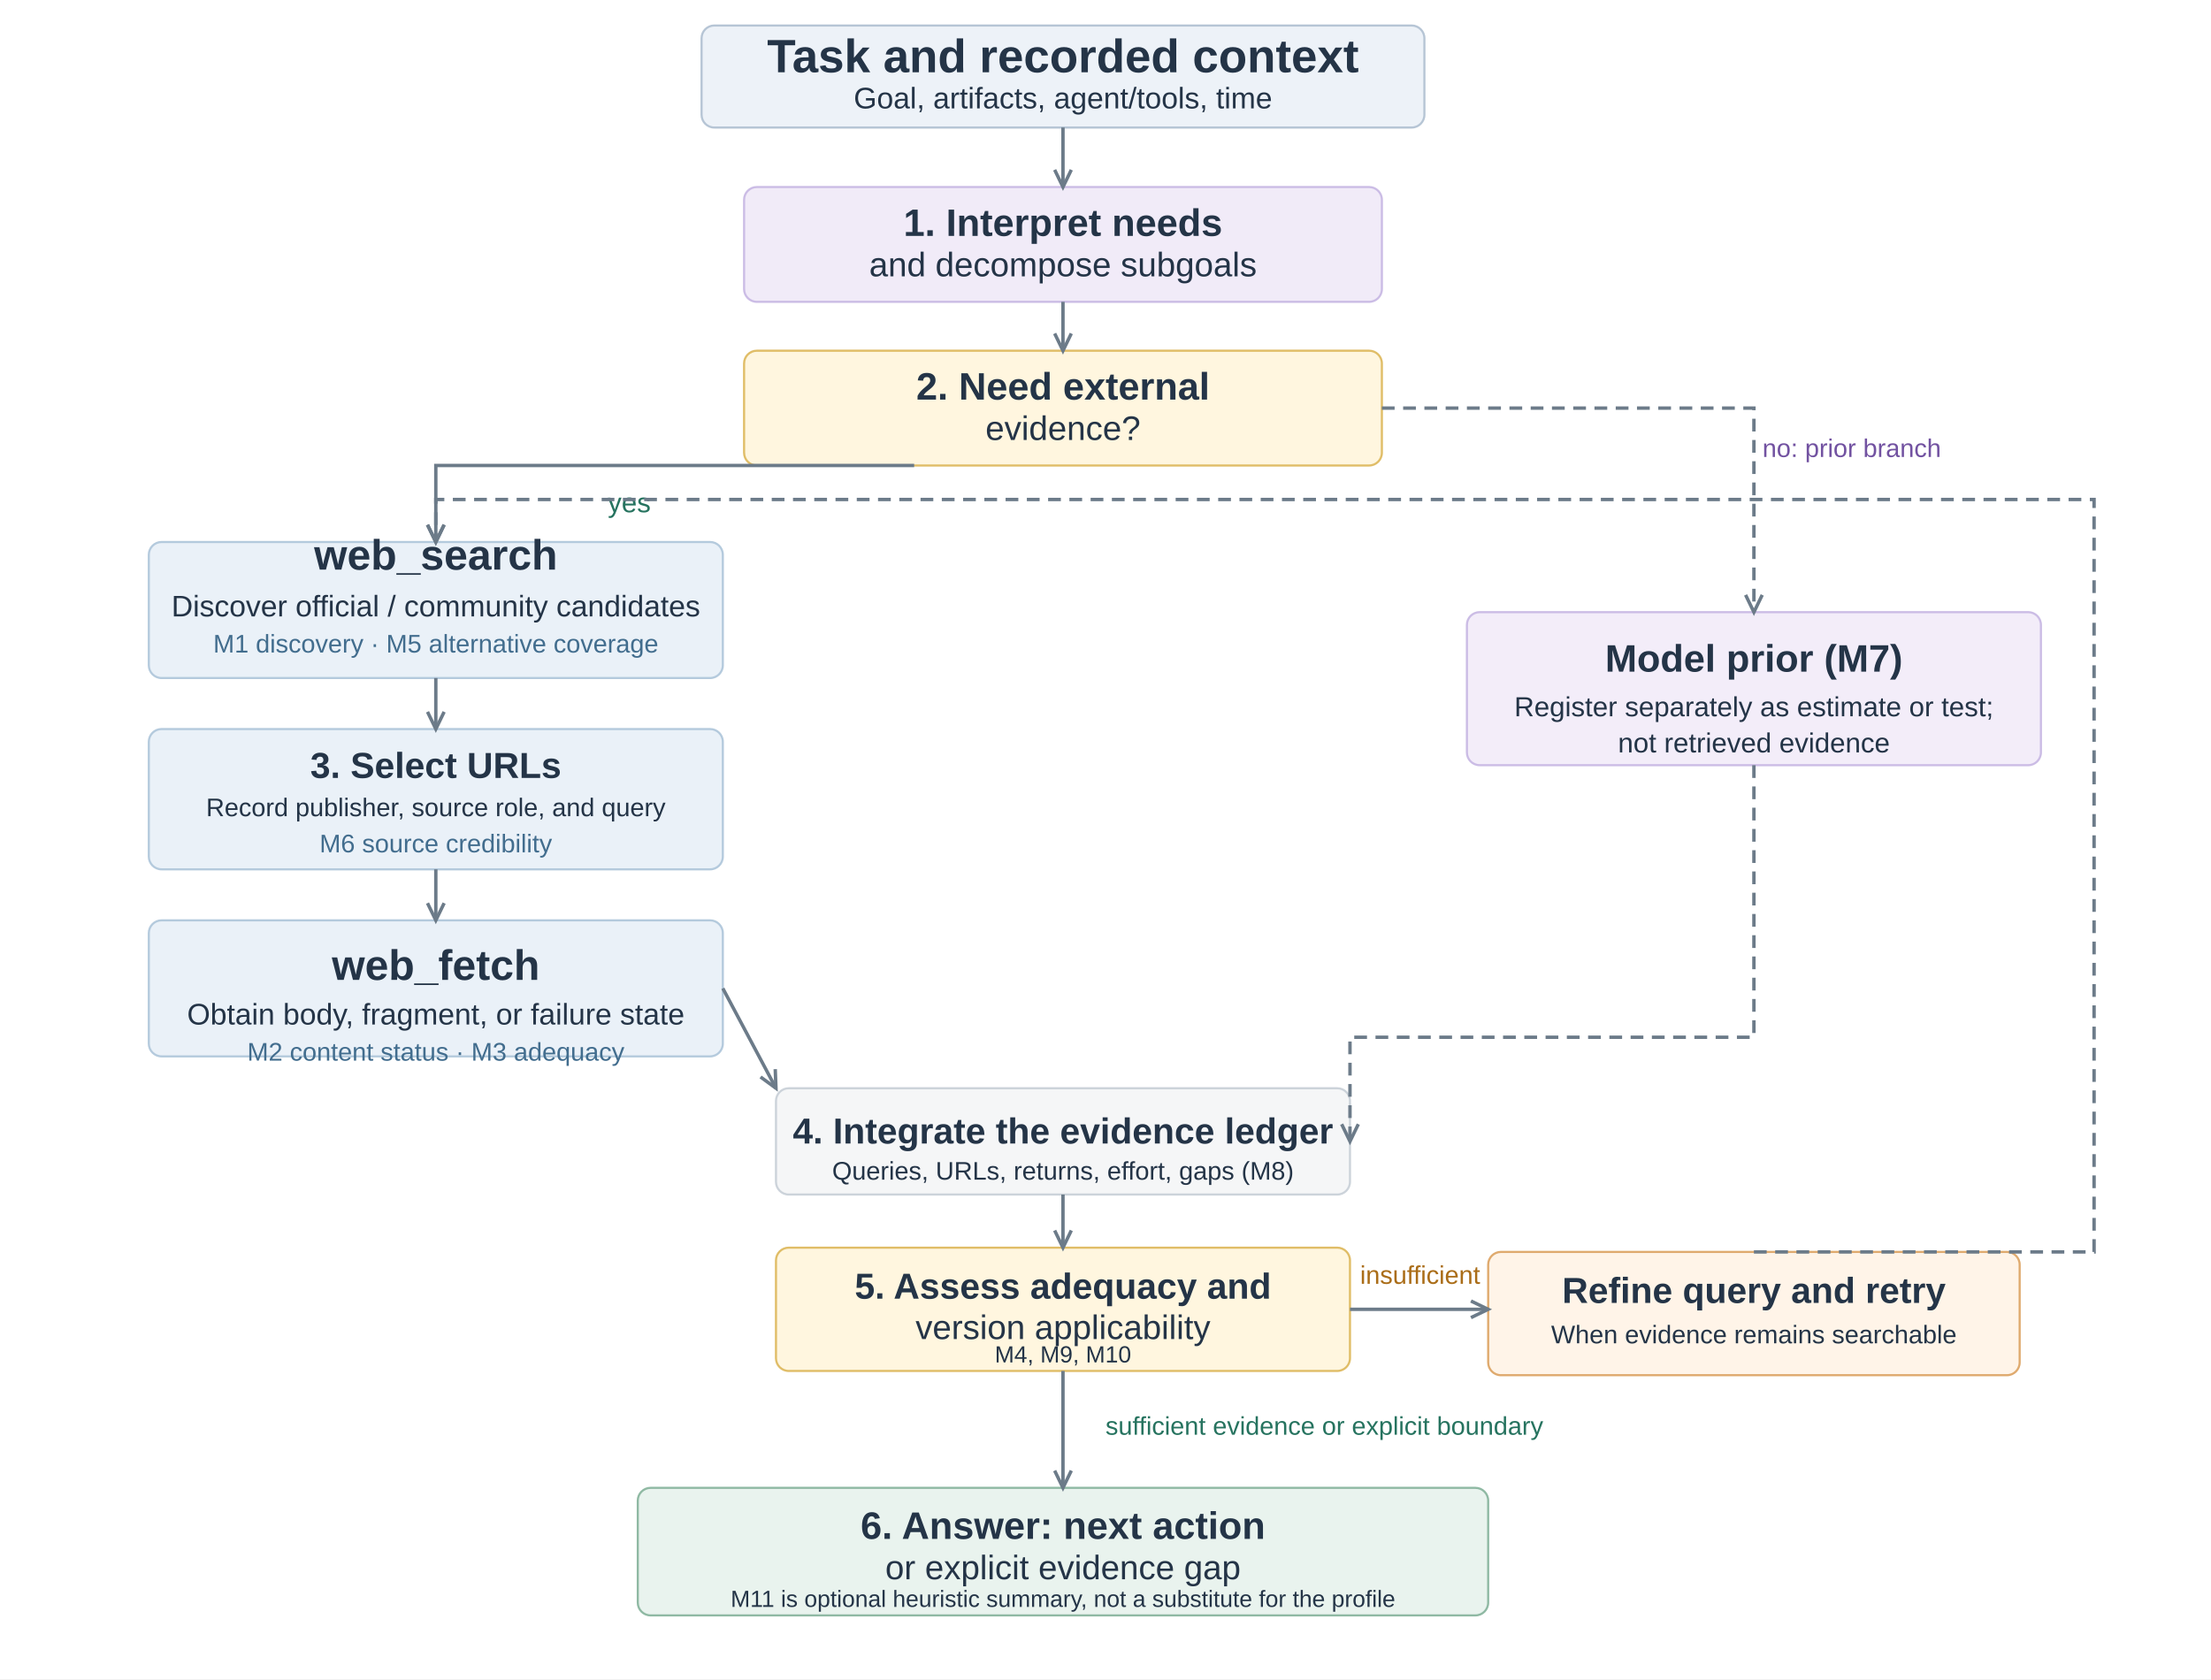
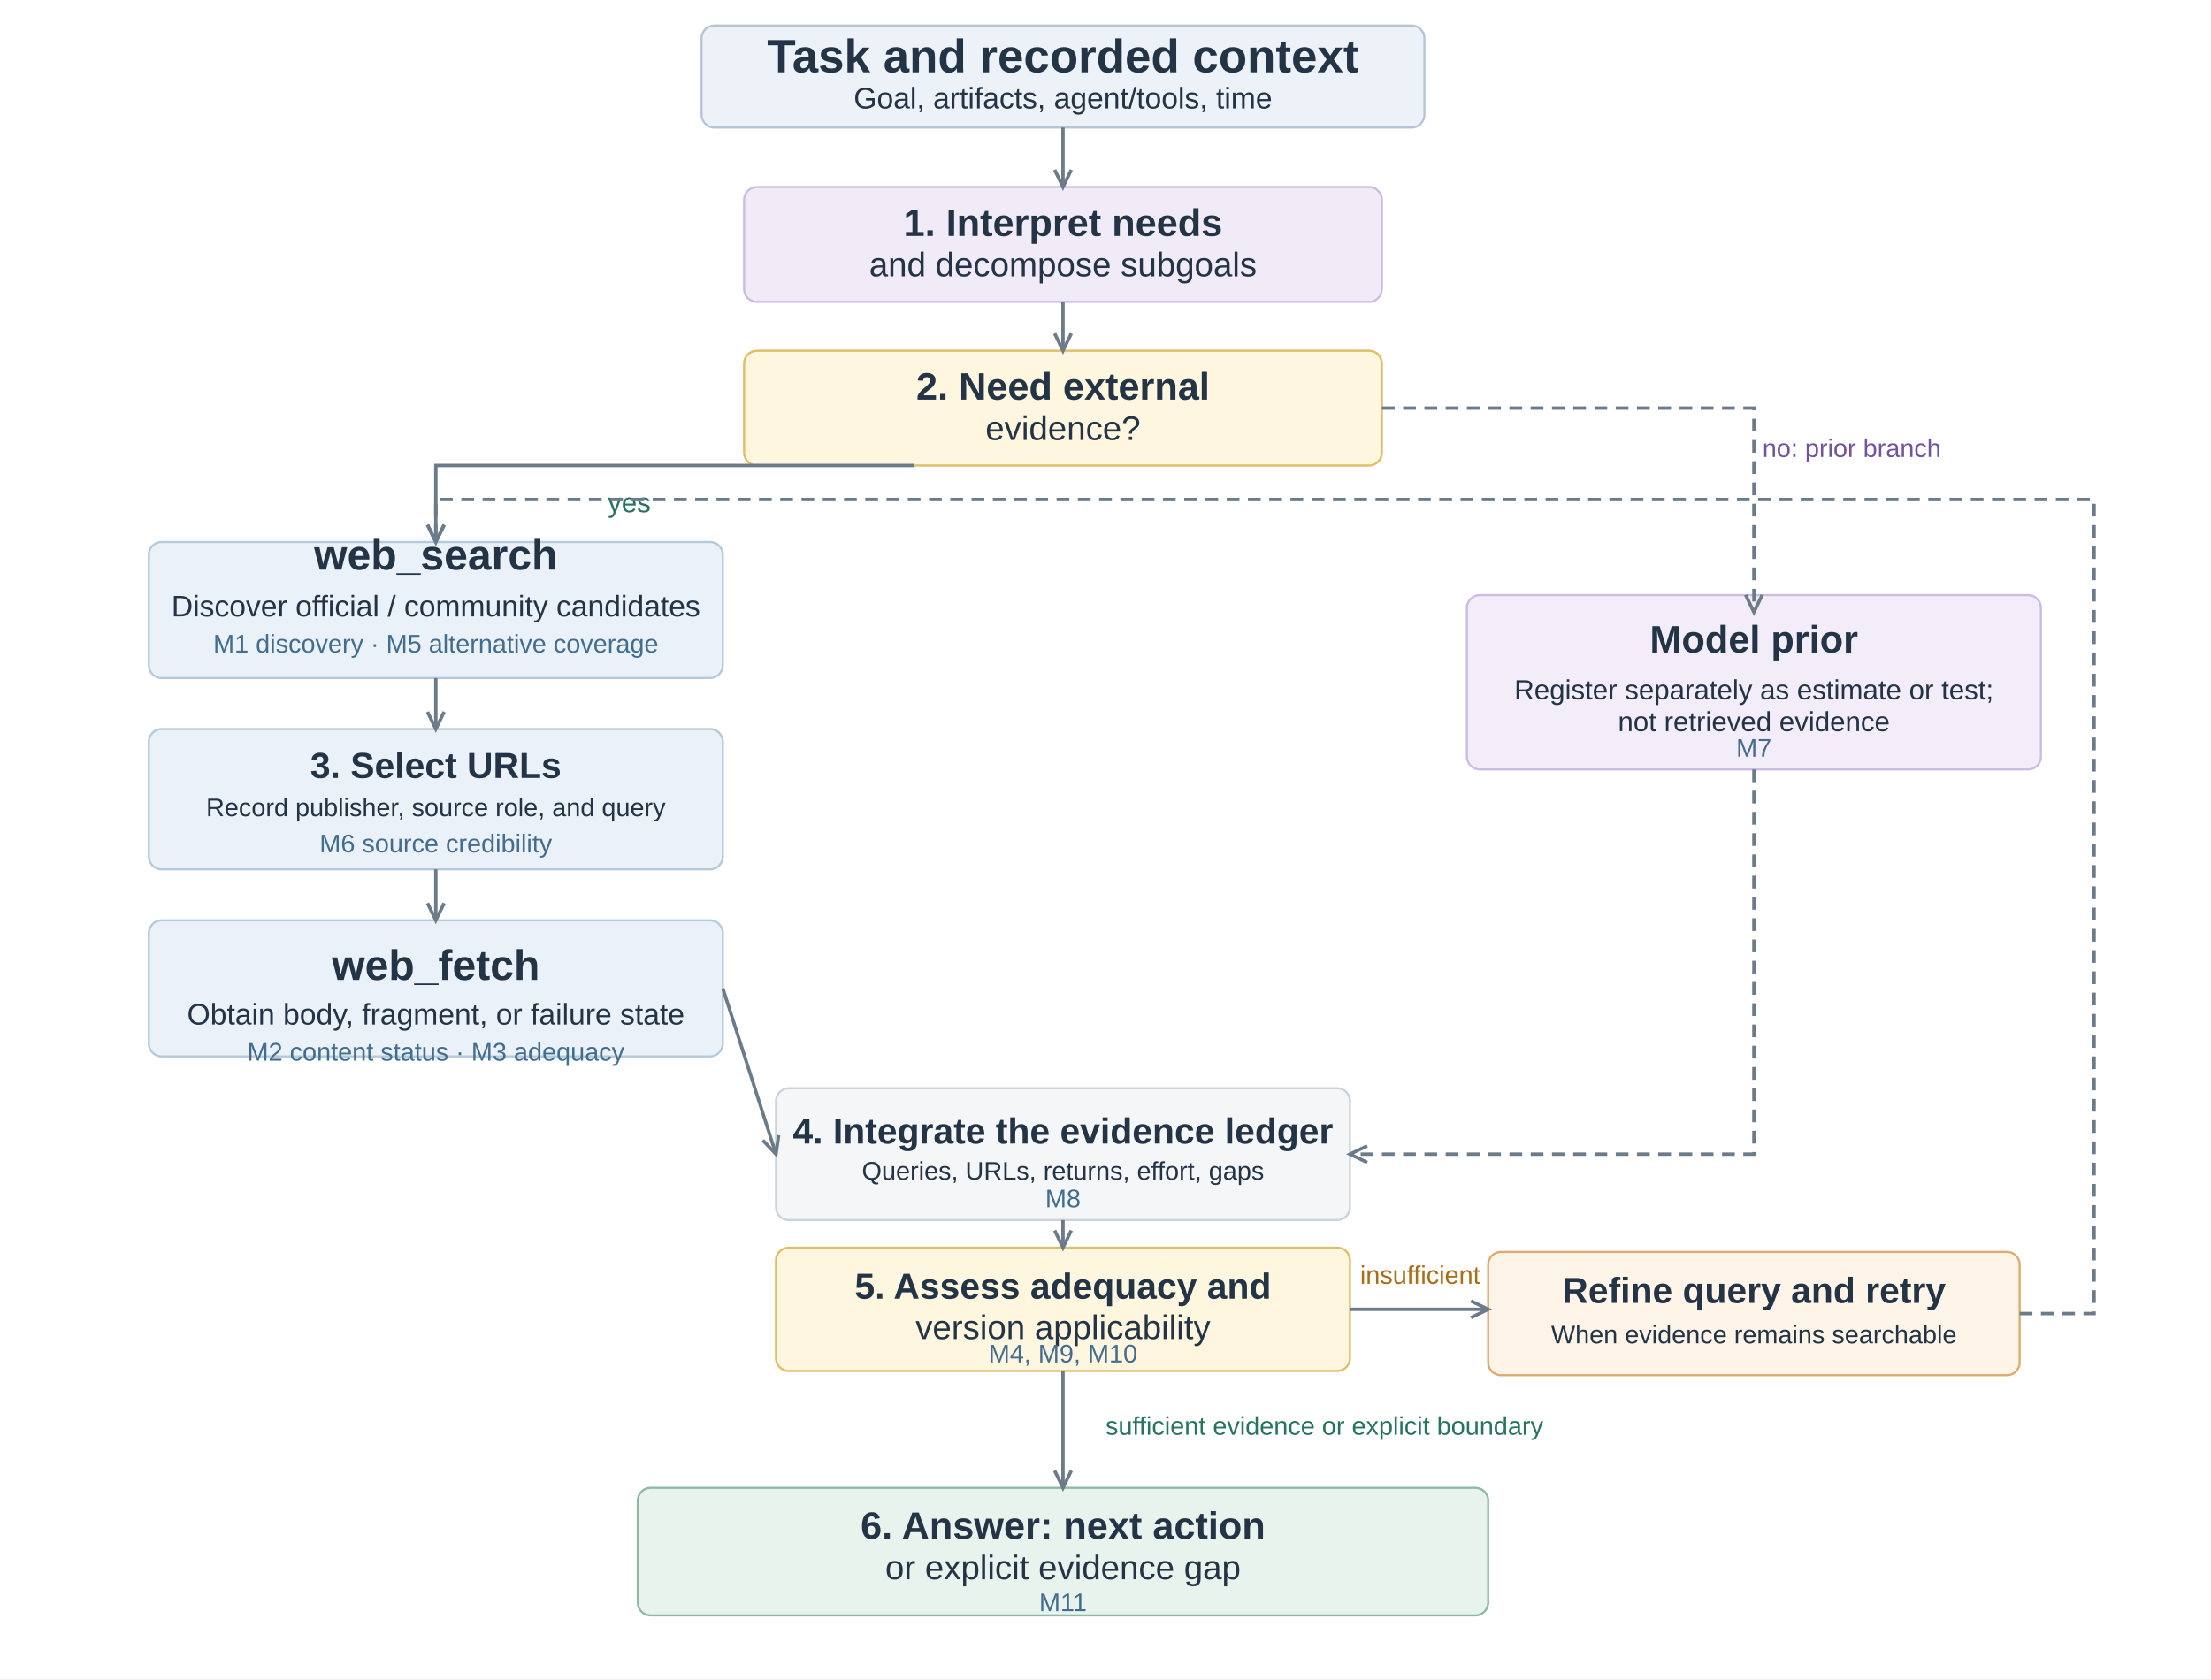
<svg xmlns="http://www.w3.org/2000/svg" width="1040" height="790" viewBox="0 0 1040 790" role="img">
  <rect width="100%" height="100%" fill="white" />
  <rect x="330" y="12" width="340" height="48" rx="6" fill="#edf2f8" stroke="#b6c5d5" />
  <text x="500" y="34" font-family="Arial, PingFang SC, Noto Sans CJK SC, sans-serif" font-size="22" font-weight="700" text-anchor="middle" fill="#243447">Task and recorded context</text>
  <text x="500" y="51" font-family="Arial, PingFang SC, Noto Sans CJK SC, sans-serif" font-size="14" font-weight="400" text-anchor="middle" fill="#243447">Goal, artifacts, agent/tools, time</text>
  <rect x="350" y="88" width="300" height="54" rx="6" fill="#f1ebf8" stroke="#cbbce5" />
  <text x="500" y="111" font-family="Arial, PingFang SC, Noto Sans CJK SC, sans-serif" font-size="18" font-weight="700" text-anchor="middle" fill="#243447">1. Interpret needs</text>
  <text x="500" y="130" font-family="Arial, PingFang SC, Noto Sans CJK SC, sans-serif" font-size="16" font-weight="400" text-anchor="middle" fill="#243447">and decompose subgoals</text>
  <rect x="350" y="165" width="300" height="54" rx="6" fill="#fff6df" stroke="#e0bd67" />
  <text x="500" y="188" font-family="Arial, PingFang SC, Noto Sans CJK SC, sans-serif" font-size="18" font-weight="700" text-anchor="middle" fill="#243447">2. Need external</text>
  <text x="500" y="207" font-family="Arial, PingFang SC, Noto Sans CJK SC, sans-serif" font-size="16" font-weight="400" text-anchor="middle" fill="#243447">evidence?</text>
  <rect x="70" y="255" width="270" height="64" rx="6" fill="#eaf1f8" stroke="#b4cadd" />
  <text x="205" y="268" font-family="Arial, PingFang SC, Noto Sans CJK SC, sans-serif" font-size="20" font-weight="700" text-anchor="middle" fill="#243447">web_search</text>
  <text x="205" y="290" font-family="Arial, PingFang SC, Noto Sans CJK SC, sans-serif" font-size="14" font-weight="400" text-anchor="middle" fill="#243447">Discover official / community candidates</text>
  <text x="205" y="307" font-family="Arial, PingFang SC, Noto Sans CJK SC, sans-serif" font-size="12" font-weight="400" text-anchor="middle" fill="#426d8e">M1 discovery · M5 alternative coverage</text>
  <rect x="70" y="343" width="270" height="66" rx="6" fill="#eaf1f8" stroke="#b4cadd" />
  <text x="205" y="366" font-family="Arial, PingFang SC, Noto Sans CJK SC, sans-serif" font-size="17" font-weight="700" text-anchor="middle" fill="#243447">3. Select URLs</text>
  <text x="205" y="384" font-family="Arial, PingFang SC, Noto Sans CJK SC, sans-serif" font-size="12" font-weight="400" text-anchor="middle" fill="#243447">Record publisher, source role, and query</text>
  <text x="205" y="401" font-family="Arial, PingFang SC, Noto Sans CJK SC, sans-serif" font-size="12" font-weight="400" text-anchor="middle" fill="#426d8e">M6 source credibility</text>
  <rect x="70" y="433" width="270" height="64" rx="6" fill="#eaf1f8" stroke="#b4cadd" />
  <text x="205" y="461" font-family="Arial, PingFang SC, Noto Sans CJK SC, sans-serif" font-size="20" font-weight="700" text-anchor="middle" fill="#243447">web_fetch</text>
  <text x="205" y="482" font-family="Arial, PingFang SC, Noto Sans CJK SC, sans-serif" font-size="14" font-weight="400" text-anchor="middle" fill="#243447">Obtain body, fragment, or failure state</text>
  <text x="205" y="499" font-family="Arial, PingFang SC, Noto Sans CJK SC, sans-serif" font-size="12" font-weight="400" text-anchor="middle" fill="#426d8e">M2 content status · M3 adequacy</text>
-   <rect x="690" y="288" width="270" height="72" rx="6" fill="#f3edf9" stroke="#cbbce5" />
-   <text x="825" y="316" font-family="Arial, PingFang SC, Noto Sans CJK SC, sans-serif" font-size="18" font-weight="700" text-anchor="middle" fill="#243447">Model prior (M7)</text>
-   <text x="825" y="337" font-family="Arial, PingFang SC, Noto Sans CJK SC, sans-serif" font-size="13" font-weight="400" text-anchor="middle" fill="#243447">Register separately as estimate or test;</text>
-   <text x="825" y="354" font-family="Arial, PingFang SC, Noto Sans CJK SC, sans-serif" font-size="13" font-weight="400" text-anchor="middle" fill="#243447">not retrieved evidence</text>
-   <rect x="365" y="512" width="270" height="50" rx="6" fill="#f5f6f7" stroke="#ccd3da" />
+   <rect x="690" y="280" width="270" height="82" rx="6" fill="#f3edf9" stroke="#cbbce5" />
+   <text x="825" y="307" font-family="Arial, PingFang SC, Noto Sans CJK SC, sans-serif" font-size="18" font-weight="700" text-anchor="middle" fill="#243447">Model prior</text>
+   <text x="825" y="329" font-family="Arial, PingFang SC, Noto Sans CJK SC, sans-serif" font-size="13" font-weight="400" text-anchor="middle" fill="#243447">Register separately as estimate or test;</text>
+   <text x="825" y="344" font-family="Arial, PingFang SC, Noto Sans CJK SC, sans-serif" font-size="13" font-weight="400" text-anchor="middle" fill="#243447">not retrieved evidence</text>
+   <text x="825" y="356" font-family="Arial, PingFang SC, Noto Sans CJK SC, sans-serif" font-size="12" font-weight="400" text-anchor="middle" fill="#426d8e">M7</text>
+   <rect x="365" y="512" width="270" height="62" rx="6" fill="#f5f6f7" stroke="#ccd3da" />
  <text x="500" y="538" font-family="Arial, PingFang SC, Noto Sans CJK SC, sans-serif" font-size="17" font-weight="700" text-anchor="middle" fill="#243447">4. Integrate the evidence ledger</text>
-   <text x="500" y="555" font-family="Arial, PingFang SC, Noto Sans CJK SC, sans-serif" font-size="12" font-weight="400" text-anchor="middle" fill="#243447">Queries, URLs, returns, effort, gaps (M8)</text>
+   <text x="500" y="555" font-family="Arial, PingFang SC, Noto Sans CJK SC, sans-serif" font-size="12" font-weight="400" text-anchor="middle" fill="#243447">Queries, URLs, returns, effort, gaps</text>
+   <text x="500" y="568" font-family="Arial, PingFang SC, Noto Sans CJK SC, sans-serif" font-size="12" font-weight="400" text-anchor="middle" fill="#426d8e">M8</text>
  <rect x="365" y="587" width="270" height="58" rx="6" fill="#fff6df" stroke="#e0bd67" />
  <text x="500" y="611" font-family="Arial, PingFang SC, Noto Sans CJK SC, sans-serif" font-size="17" font-weight="700" text-anchor="middle" fill="#243447">5. Assess adequacy and</text>
  <text x="500" y="630" font-family="Arial, PingFang SC, Noto Sans CJK SC, sans-serif" font-size="16" font-weight="400" text-anchor="middle" fill="#243447">version applicability</text>
-   <text x="500" y="641" font-family="Arial, PingFang SC, Noto Sans CJK SC, sans-serif" font-size="11" font-weight="400" text-anchor="middle" fill="#243447">M4, M9, M10</text>
+   <text x="500" y="641" font-family="Arial, PingFang SC, Noto Sans CJK SC, sans-serif" font-size="12" font-weight="400" text-anchor="middle" fill="#426d8e">M4, M9, M10</text>
  <rect x="700" y="589" width="250" height="58" rx="6" fill="#fff4e8" stroke="#dfaa6e" />
  <text x="825" y="613" font-family="Arial, PingFang SC, Noto Sans CJK SC, sans-serif" font-size="17" font-weight="700" text-anchor="middle" fill="#243447">Refine query and retry</text>
  <text x="825" y="632" font-family="Arial, PingFang SC, Noto Sans CJK SC, sans-serif" font-size="12" font-weight="400" text-anchor="middle" fill="#243447">When evidence remains searchable</text>
  <rect x="300" y="700" width="400" height="60" rx="6" fill="#e9f3ee" stroke="#8fb9a3" />
  <text x="500" y="724" font-family="Arial, PingFang SC, Noto Sans CJK SC, sans-serif" font-size="18" font-weight="700" text-anchor="middle" fill="#243447">6. Answer: next action</text>
  <text x="500" y="743" font-family="Arial, PingFang SC, Noto Sans CJK SC, sans-serif" font-size="16" font-weight="400" text-anchor="middle" fill="#243447">or explicit evidence gap</text>
-   <text x="500" y="756" font-family="Arial, PingFang SC, Noto Sans CJK SC, sans-serif" font-size="11" font-weight="400" text-anchor="middle" fill="#243447">M11 is optional heuristic summary, not a substitute for the profile</text>
+   <text x="500" y="758" font-family="Arial, PingFang SC, Noto Sans CJK SC, sans-serif" font-size="12" font-weight="400" text-anchor="middle" fill="#426d8e">M11</text>
  <polyline points="500,60 500,88" fill="none" stroke="#6c7b89" stroke-width="1.6" />
  <polyline points="496.085,79.896 500,88 503.915,79.896" fill="none" stroke="#6c7b89" stroke-width="1.6" />
  <polyline points="500,142 500,165" fill="none" stroke="#6c7b89" stroke-width="1.6" />
  <polyline points="496.085,156.896 500,165 503.915,156.896" fill="none" stroke="#6c7b89" stroke-width="1.6" />
  <polyline points="430,219 205,219 205,255" fill="none" stroke="#6c7b89" stroke-width="1.6" />
  <polyline points="201.085,246.896 205,255 208.915,246.896" fill="none" stroke="#6c7b89" stroke-width="1.6" />
  <text x="296" y="241" font-family="Arial, PingFang SC, Noto Sans CJK SC, sans-serif" font-size="13" font-weight="400" text-anchor="middle" fill="#26735f">yes</text>
  <polyline points="205,319 205,343" fill="none" stroke="#6c7b89" stroke-width="1.6" />
  <polyline points="201.085,334.896 205,343 208.915,334.896" fill="none" stroke="#6c7b89" stroke-width="1.6" />
  <polyline points="205,409 205,433" fill="none" stroke="#6c7b89" stroke-width="1.6" />
  <polyline points="201.085,424.896 205,433 208.915,424.896" fill="none" stroke="#6c7b89" stroke-width="1.6" />
-   <polyline points="340,465 365,512" fill="none" stroke="#6c7b89" stroke-width="1.6" />
-   <polyline points="357.738,506.684 365,512 364.65,503.007" fill="none" stroke="#6c7b89" stroke-width="1.6" />
+   <polyline points="340,465 365,543" fill="none" stroke="#6c7b89" stroke-width="1.6" />
+   <polyline points="358.799,536.478 365,543 366.254,534.088" fill="none" stroke="#6c7b89" stroke-width="1.6" />
  <polyline points="650,192 825,192 825,288" fill="none" stroke="#6c7b89" stroke-width="1.6" stroke-dasharray="6 4" />
  <polyline points="821.085,279.896 825,288 828.915,279.896" fill="none" stroke="#6c7b89" stroke-width="1.6" />
  <text x="829" y="215" font-family="Arial, PingFang SC, Noto Sans CJK SC, sans-serif" font-size="12" font-weight="400" text-anchor="start" fill="#7252a1">no: prior branch</text>
-   <polyline points="825,360 825,488 635,488 635,537" fill="none" stroke="#6c7b89" stroke-width="1.6" stroke-dasharray="6 4" />
-   <polyline points="631.085,528.896 635,537 638.915,528.896" fill="none" stroke="#6c7b89" stroke-width="1.6" />
-   <polyline points="500,562 500,587" fill="none" stroke="#6c7b89" stroke-width="1.6" />
+   <polyline points="825,362 825,543 635,543" fill="none" stroke="#6c7b89" stroke-width="1.6" stroke-dasharray="6 4" />
+   <polyline points="643.104,539.085 635,543 643.104,546.915" fill="none" stroke="#6c7b89" stroke-width="1.6" />
+   <polyline points="500,574 500,587" fill="none" stroke="#6c7b89" stroke-width="1.6" />
  <polyline points="496.085,578.896 500,587 503.915,578.896" fill="none" stroke="#6c7b89" stroke-width="1.6" />
  <polyline points="500,645 500,700" fill="none" stroke="#6c7b89" stroke-width="1.6" />
  <polyline points="496.085,691.896 500,700 503.915,691.896" fill="none" stroke="#6c7b89" stroke-width="1.6" />
  <text x="520" y="675" font-family="Arial, PingFang SC, Noto Sans CJK SC, sans-serif" font-size="12" font-weight="400" text-anchor="start" fill="#26735f">sufficient evidence or explicit boundary</text>
  <polyline points="635,616 700,616" fill="none" stroke="#6c7b89" stroke-width="1.6" />
  <polyline points="691.896,619.915 700,616 691.896,612.085" fill="none" stroke="#6c7b89" stroke-width="1.6" />
  <text x="668" y="604" font-family="Arial, PingFang SC, Noto Sans CJK SC, sans-serif" font-size="12" font-weight="400" text-anchor="middle" fill="#aa6d18">insufficient</text>
-   <polyline points="825,589 985,589 985,235 205,235 205,255" fill="none" stroke="#6c7b89" stroke-width="1.6" stroke-dasharray="6 4" />
+   <polyline points="950,618 985,618 985,235 205,235 205,255" fill="none" stroke="#6c7b89" stroke-width="1.6" stroke-dasharray="6 4" />
  <polyline points="201.085,246.896 205,255 208.915,246.896" fill="none" stroke="#6c7b89" stroke-width="1.6" />
</svg>
